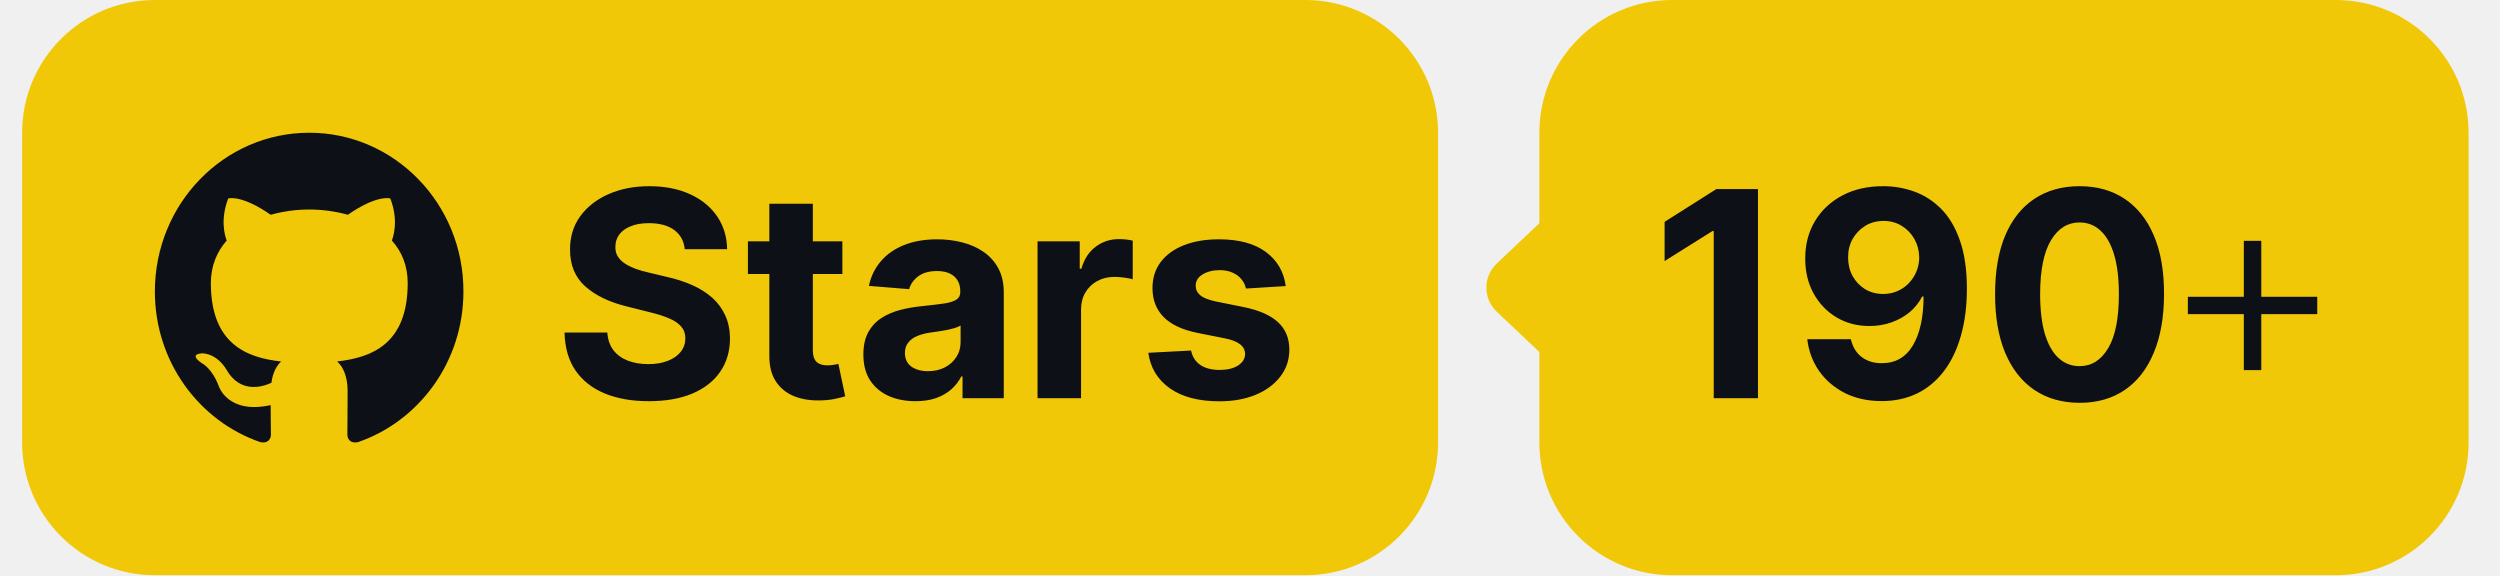
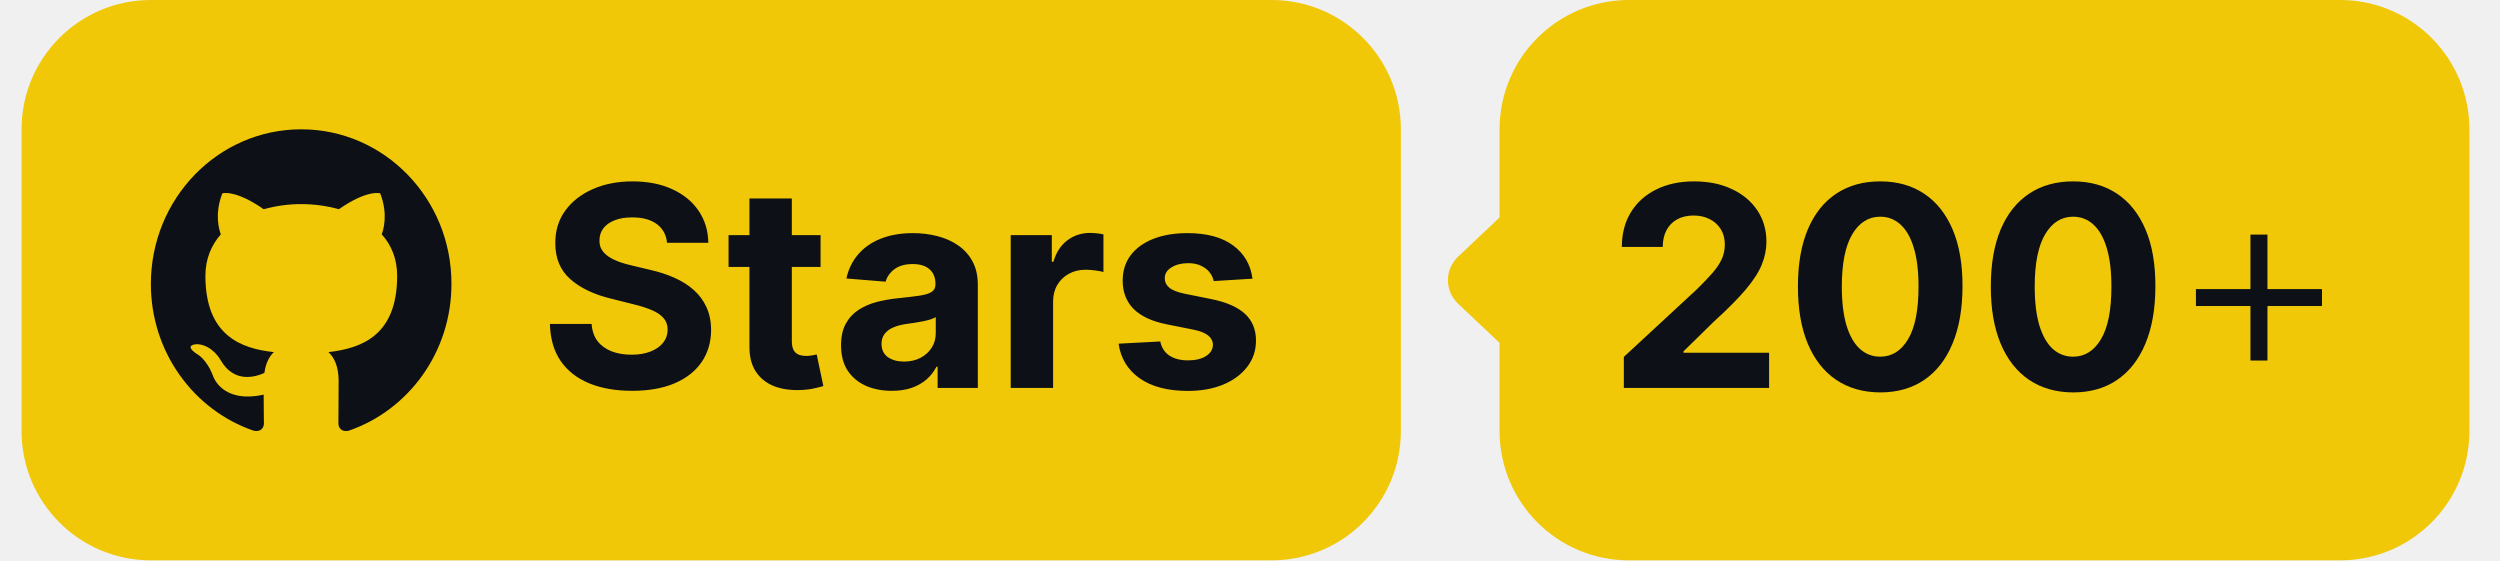
- <svg xmlns="http://www.w3.org/2000/svg" width="113" height="26" viewBox="0 0 113 26" fill="none">
+ <svg xmlns="http://www.w3.org/2000/svg" width="116" height="26" viewBox="0 0 116 26" fill="none">
  <rect x="1" width="64" height="26" rx="6" fill="#F0C808" />
  <g clip-path="url(#clip0_1_619)">
    <path fill-rule="evenodd" clip-rule="evenodd" d="M13.979 6C10.12 6 7 9.208 7 13.178C7 16.35 8.999 19.036 11.772 19.986C12.119 20.058 12.246 19.832 12.246 19.642C12.246 19.476 12.234 18.905 12.234 18.311C10.293 18.739 9.889 17.455 9.889 17.455C9.577 16.623 9.114 16.41 9.114 16.41C8.479 15.97 9.161 15.97 9.161 15.97C9.866 16.018 10.235 16.707 10.235 16.707C10.859 17.8 11.865 17.491 12.269 17.301C12.327 16.837 12.512 16.517 12.708 16.338C11.16 16.172 9.531 15.554 9.531 12.797C9.531 12.013 9.808 11.371 10.247 10.872C10.178 10.694 9.935 9.957 10.316 8.971C10.316 8.971 10.906 8.781 12.234 9.708C12.803 9.55 13.39 9.47 13.979 9.47C14.568 9.47 15.169 9.553 15.724 9.708C17.053 8.781 17.642 8.971 17.642 8.971C18.023 9.957 17.781 10.694 17.711 10.872C18.162 11.371 18.428 12.013 18.428 12.797C18.428 15.554 16.799 16.16 15.239 16.338C15.493 16.564 15.712 16.992 15.712 17.669C15.712 18.632 15.701 19.404 15.701 19.642C15.701 19.832 15.828 20.058 16.175 19.987C18.948 19.036 20.947 16.35 20.947 13.178C20.958 9.208 17.827 6 13.979 6Z" fill="#0D1117" />
  </g>
  <path d="M30.951 11.265C30.914 10.892 30.755 10.603 30.475 10.397C30.195 10.191 29.815 10.087 29.335 10.087C29.009 10.087 28.733 10.133 28.509 10.226C28.284 10.315 28.111 10.44 27.991 10.6C27.875 10.76 27.816 10.941 27.816 11.145C27.81 11.314 27.845 11.461 27.922 11.588C28.002 11.714 28.111 11.823 28.25 11.915C28.389 12.005 28.549 12.083 28.73 12.151C28.912 12.216 29.106 12.271 29.312 12.317L30.161 12.52C30.574 12.613 30.952 12.736 31.297 12.89C31.642 13.043 31.94 13.233 32.193 13.457C32.445 13.682 32.64 13.947 32.779 14.251C32.92 14.556 32.993 14.905 32.996 15.299C32.993 15.878 32.845 16.38 32.553 16.804C32.263 17.226 31.845 17.554 31.297 17.788C30.752 18.018 30.095 18.134 29.326 18.134C28.562 18.134 27.898 18.017 27.331 17.783C26.768 17.549 26.328 17.203 26.011 16.744C25.697 16.283 25.532 15.712 25.517 15.032H27.451C27.473 15.349 27.564 15.613 27.724 15.826C27.887 16.035 28.104 16.193 28.375 16.301C28.649 16.406 28.958 16.458 29.303 16.458C29.641 16.458 29.935 16.409 30.184 16.31C30.437 16.212 30.632 16.075 30.771 15.899C30.909 15.724 30.978 15.523 30.978 15.295C30.978 15.082 30.915 14.904 30.789 14.759C30.666 14.615 30.484 14.492 30.244 14.39C30.007 14.288 29.716 14.196 29.372 14.113L28.342 13.854C27.545 13.661 26.916 13.357 26.454 12.945C25.992 12.533 25.763 11.977 25.766 11.278C25.763 10.706 25.916 10.206 26.223 9.778C26.534 9.35 26.96 9.016 27.502 8.776C28.044 8.536 28.659 8.416 29.349 8.416C30.05 8.416 30.663 8.536 31.186 8.776C31.712 9.016 32.122 9.35 32.414 9.778C32.706 10.206 32.857 10.701 32.867 11.265H30.951ZM38.075 10.909V12.386H33.805V10.909H38.075ZM34.774 9.21H36.741V15.821C36.741 16.003 36.769 16.144 36.824 16.246C36.879 16.344 36.956 16.413 37.055 16.453C37.156 16.494 37.273 16.514 37.406 16.514C37.498 16.514 37.59 16.506 37.683 16.49C37.775 16.472 37.846 16.458 37.895 16.449L38.204 17.912C38.106 17.943 37.967 17.979 37.789 18.018C37.61 18.062 37.393 18.088 37.138 18.097C36.664 18.115 36.248 18.052 35.891 17.908C35.538 17.763 35.262 17.538 35.065 17.234C34.868 16.929 34.771 16.544 34.774 16.079V9.21ZM41.378 18.134C40.926 18.134 40.523 18.055 40.169 17.898C39.815 17.738 39.535 17.503 39.328 17.192C39.125 16.878 39.024 16.487 39.024 16.02C39.024 15.626 39.096 15.295 39.241 15.027C39.385 14.759 39.582 14.544 39.832 14.381C40.081 14.218 40.364 14.095 40.681 14.011C41.001 13.928 41.337 13.87 41.687 13.836C42.1 13.793 42.432 13.753 42.685 13.716C42.937 13.676 43.12 13.617 43.234 13.54C43.348 13.463 43.405 13.35 43.405 13.199V13.171C43.405 12.879 43.312 12.653 43.128 12.492C42.946 12.332 42.688 12.252 42.352 12.252C41.998 12.252 41.717 12.331 41.507 12.488C41.298 12.642 41.16 12.836 41.092 13.07L39.273 12.922C39.365 12.491 39.547 12.119 39.818 11.805C40.089 11.488 40.438 11.245 40.866 11.075C41.297 10.903 41.795 10.817 42.361 10.817C42.755 10.817 43.132 10.863 43.492 10.955C43.856 11.048 44.177 11.191 44.457 11.385C44.74 11.579 44.964 11.828 45.127 12.133C45.29 12.434 45.371 12.796 45.371 13.217V18H43.506V17.017H43.451C43.337 17.238 43.185 17.434 42.994 17.603C42.803 17.769 42.574 17.9 42.306 17.995C42.038 18.088 41.729 18.134 41.378 18.134ZM41.941 16.777C42.231 16.777 42.486 16.72 42.708 16.606C42.929 16.489 43.103 16.332 43.229 16.135C43.355 15.938 43.419 15.715 43.419 15.466V14.713C43.357 14.753 43.272 14.79 43.165 14.824C43.06 14.855 42.942 14.884 42.809 14.912C42.677 14.936 42.544 14.959 42.412 14.981C42.28 14.999 42.16 15.016 42.052 15.032C41.821 15.066 41.62 15.119 41.447 15.193C41.275 15.267 41.141 15.367 41.046 15.493C40.95 15.616 40.903 15.77 40.903 15.955C40.903 16.223 41 16.427 41.193 16.569C41.39 16.707 41.64 16.777 41.941 16.777ZM46.897 18V10.909H48.804V12.146H48.878C49.007 11.706 49.224 11.374 49.529 11.149C49.833 10.921 50.184 10.807 50.581 10.807C50.679 10.807 50.786 10.814 50.9 10.826C51.014 10.838 51.114 10.855 51.2 10.877V12.622C51.107 12.594 50.98 12.569 50.816 12.548C50.653 12.526 50.504 12.516 50.369 12.516C50.079 12.516 49.821 12.579 49.593 12.705C49.368 12.828 49.19 13 49.058 13.222C48.928 13.444 48.864 13.699 48.864 13.988V18H46.897ZM58.116 12.931L56.316 13.042C56.285 12.888 56.219 12.749 56.117 12.626C56.016 12.5 55.882 12.4 55.716 12.326C55.553 12.249 55.357 12.211 55.129 12.211C54.825 12.211 54.568 12.276 54.358 12.405C54.149 12.531 54.045 12.7 54.045 12.913C54.045 13.082 54.112 13.225 54.248 13.342C54.383 13.459 54.615 13.553 54.945 13.624L56.228 13.882C56.918 14.024 57.431 14.251 57.77 14.565C58.109 14.879 58.278 15.292 58.278 15.803C58.278 16.267 58.141 16.675 57.867 17.026C57.596 17.377 57.224 17.651 56.75 17.848C56.279 18.041 55.736 18.139 55.12 18.139C54.181 18.139 53.434 17.943 52.877 17.552C52.323 17.158 51.998 16.623 51.903 15.946L53.837 15.844C53.895 16.13 54.037 16.349 54.261 16.5C54.486 16.647 54.774 16.721 55.125 16.721C55.469 16.721 55.746 16.655 55.956 16.523C56.168 16.387 56.276 16.213 56.279 16.001C56.276 15.823 56.2 15.676 56.053 15.562C55.905 15.445 55.677 15.356 55.37 15.295L54.142 15.05C53.449 14.912 52.934 14.671 52.595 14.33C52.26 13.988 52.092 13.553 52.092 13.023C52.092 12.568 52.215 12.175 52.461 11.846C52.71 11.517 53.06 11.263 53.509 11.085C53.962 10.906 54.491 10.817 55.097 10.817C55.993 10.817 56.697 11.006 57.212 11.385C57.728 11.763 58.03 12.279 58.116 12.931Z" fill="#0D1117" />
-   <rect x="69.58" width="42" height="26" rx="6" fill="#F0C808" />
-   <path d="M79.46 8.545V18H77.461V10.443H77.405L75.24 11.8V10.027L77.581 8.545H79.46ZM85.127 8.416C85.614 8.416 86.082 8.498 86.531 8.661C86.983 8.824 87.386 9.084 87.74 9.441C88.097 9.798 88.379 10.272 88.585 10.863C88.794 11.451 88.901 12.172 88.904 13.028C88.904 13.831 88.813 14.548 88.631 15.179C88.453 15.807 88.196 16.341 87.861 16.781C87.525 17.221 87.12 17.557 86.646 17.788C86.172 18.015 85.643 18.129 85.058 18.129C84.427 18.129 83.87 18.008 83.387 17.765C82.904 17.518 82.515 17.184 82.219 16.763C81.927 16.338 81.75 15.861 81.688 15.332H83.659C83.736 15.676 83.898 15.944 84.144 16.135C84.39 16.323 84.695 16.416 85.058 16.416C85.674 16.416 86.142 16.149 86.462 15.613C86.782 15.075 86.943 14.338 86.946 13.402H86.882C86.74 13.679 86.549 13.918 86.309 14.117C86.069 14.315 85.794 14.467 85.483 14.575C85.175 14.682 84.847 14.736 84.5 14.736C83.943 14.736 83.446 14.605 83.008 14.344C82.572 14.082 82.227 13.722 81.974 13.264C81.722 12.805 81.596 12.282 81.596 11.694C81.593 11.06 81.739 10.495 82.034 10C82.33 9.504 82.742 9.116 83.272 8.836C83.804 8.553 84.423 8.413 85.127 8.416ZM85.141 9.986C84.831 9.986 84.553 10.06 84.31 10.207C84.07 10.355 83.879 10.554 83.738 10.803C83.599 11.052 83.532 11.331 83.535 11.639C83.535 11.949 83.603 12.229 83.738 12.479C83.876 12.725 84.064 12.922 84.301 13.07C84.541 13.214 84.815 13.287 85.123 13.287C85.354 13.287 85.568 13.243 85.765 13.157C85.962 13.071 86.132 12.953 86.277 12.802C86.425 12.648 86.54 12.471 86.623 12.271C86.706 12.071 86.748 11.858 86.748 11.634C86.745 11.335 86.674 11.061 86.535 10.812C86.397 10.563 86.206 10.363 85.963 10.212C85.72 10.061 85.446 9.986 85.141 9.986ZM93.996 18.208C93.202 18.205 92.519 18.009 91.946 17.621C91.377 17.234 90.938 16.672 90.63 15.936C90.326 15.201 90.175 14.316 90.178 13.282C90.178 12.251 90.33 11.372 90.635 10.646C90.943 9.92 91.381 9.367 91.951 8.989C92.523 8.607 93.205 8.416 93.996 8.416C94.787 8.416 95.467 8.607 96.036 8.989C96.609 9.37 97.049 9.924 97.356 10.651C97.664 11.374 97.817 12.251 97.814 13.282C97.814 14.319 97.66 15.206 97.352 15.941C97.047 16.677 96.61 17.238 96.041 17.626C95.472 18.014 94.79 18.208 93.996 18.208ZM93.996 16.55C94.537 16.55 94.97 16.278 95.293 15.733C95.616 15.189 95.776 14.371 95.773 13.282C95.773 12.565 95.699 11.968 95.552 11.491C95.407 11.014 95.201 10.655 94.933 10.415C94.668 10.175 94.356 10.055 93.996 10.055C93.457 10.055 93.026 10.324 92.703 10.863C92.38 11.402 92.217 12.208 92.214 13.282C92.214 14.008 92.286 14.615 92.431 15.101C92.579 15.584 92.786 15.947 93.054 16.19C93.322 16.43 93.636 16.55 93.996 16.55Z" fill="#0D1117" />
-   <path d="M101.421 16.729V10.885H102.21V16.729H101.421ZM98.891 14.199V13.414H104.74V14.199H98.891Z" fill="#0D1117" />
+   <rect x="69.58" width="45" height="26" rx="6" fill="#F0C808" />
+   <path d="M75.346 18V16.56L78.712 13.444C78.998 13.166 79.238 12.917 79.432 12.696C79.629 12.474 79.778 12.257 79.88 12.045C79.981 11.829 80.032 11.597 80.032 11.348C80.032 11.071 79.969 10.832 79.843 10.632C79.717 10.429 79.544 10.274 79.326 10.166C79.107 10.055 78.859 10 78.582 10C78.293 10 78.041 10.058 77.825 10.175C77.61 10.292 77.444 10.46 77.327 10.678C77.21 10.897 77.151 11.157 77.151 11.459H75.254C75.254 10.84 75.394 10.303 75.674 9.847C75.954 9.392 76.347 9.039 76.851 8.79C77.356 8.541 77.938 8.416 78.596 8.416C79.273 8.416 79.863 8.536 80.364 8.776C80.869 9.013 81.262 9.343 81.542 9.764C81.822 10.186 81.962 10.669 81.962 11.214C81.962 11.571 81.891 11.923 81.749 12.271C81.611 12.619 81.363 13.005 81.006 13.43C80.649 13.851 80.146 14.358 79.497 14.948L78.116 16.301V16.366H82.086V18H75.346ZM87.242 18.208C86.448 18.205 85.765 18.009 85.192 17.621C84.623 17.234 84.184 16.672 83.876 15.936C83.572 15.201 83.421 14.316 83.424 13.282C83.424 12.251 83.576 11.372 83.881 10.646C84.189 9.92 84.627 9.367 85.197 8.989C85.769 8.607 86.451 8.416 87.242 8.416C88.033 8.416 88.713 8.607 89.282 8.989C89.855 9.37 90.295 9.924 90.603 10.651C90.91 11.374 91.063 12.251 91.06 13.282C91.06 14.319 90.906 15.206 90.598 15.941C90.293 16.677 89.856 17.238 89.287 17.626C88.718 18.014 88.036 18.208 87.242 18.208ZM87.242 16.55C87.784 16.55 88.216 16.278 88.539 15.733C88.862 15.189 89.022 14.371 89.019 13.282C89.019 12.565 88.945 11.968 88.798 11.491C88.653 11.014 88.447 10.655 88.179 10.415C87.914 10.175 87.602 10.055 87.242 10.055C86.703 10.055 86.272 10.324 85.949 10.863C85.626 11.402 85.463 12.208 85.46 13.282C85.46 14.008 85.532 14.615 85.677 15.101C85.825 15.584 86.032 15.947 86.3 16.19C86.568 16.43 86.882 16.55 87.242 16.55ZM96.192 18.208C95.398 18.205 94.715 18.009 94.142 17.621C93.573 17.234 93.134 16.672 92.827 15.936C92.522 15.201 92.371 14.316 92.374 13.282C92.374 12.251 92.527 11.372 92.831 10.646C93.139 9.92 93.578 9.367 94.147 8.989C94.719 8.607 95.401 8.416 96.192 8.416C96.983 8.416 97.663 8.607 98.233 8.989C98.805 9.37 99.245 9.924 99.553 10.651C99.861 11.374 100.013 12.251 100.01 13.282C100.01 14.319 99.856 15.206 99.548 15.941C99.243 16.677 98.806 17.238 98.237 17.626C97.668 18.014 96.986 18.208 96.192 18.208ZM96.192 16.55C96.734 16.55 97.166 16.278 97.489 15.733C97.812 15.189 97.972 14.371 97.969 13.282C97.969 12.565 97.895 11.968 97.748 11.491C97.603 11.014 97.397 10.655 97.129 10.415C96.865 10.175 96.552 10.055 96.192 10.055C95.653 10.055 95.223 10.324 94.899 10.863C94.576 11.402 94.413 12.208 94.41 13.282C94.41 14.008 94.482 14.615 94.627 15.101C94.775 15.584 94.983 15.947 95.25 16.19C95.518 16.43 95.832 16.55 96.192 16.55Z" fill="#0D1117" />
+   <path d="M104.421 16.729V10.885H105.21V16.729H104.421ZM101.891 14.199V13.414H107.74V14.199H101.891Z" fill="#0D1117" />
  <path d="M67.654 14.09C67.028 13.498 67.028 12.502 67.654 11.91L72.22 7.596C73.176 6.692 74.75 7.371 74.75 8.686L74.75 17.314C74.75 18.63 73.176 19.308 72.22 18.404L67.654 14.09Z" fill="#F0C808" />
  <defs>
    <clipPath id="clip0_1_619">
      <rect width="14" height="14" fill="white" transform="translate(7 6)" />
    </clipPath>
  </defs>
</svg>
